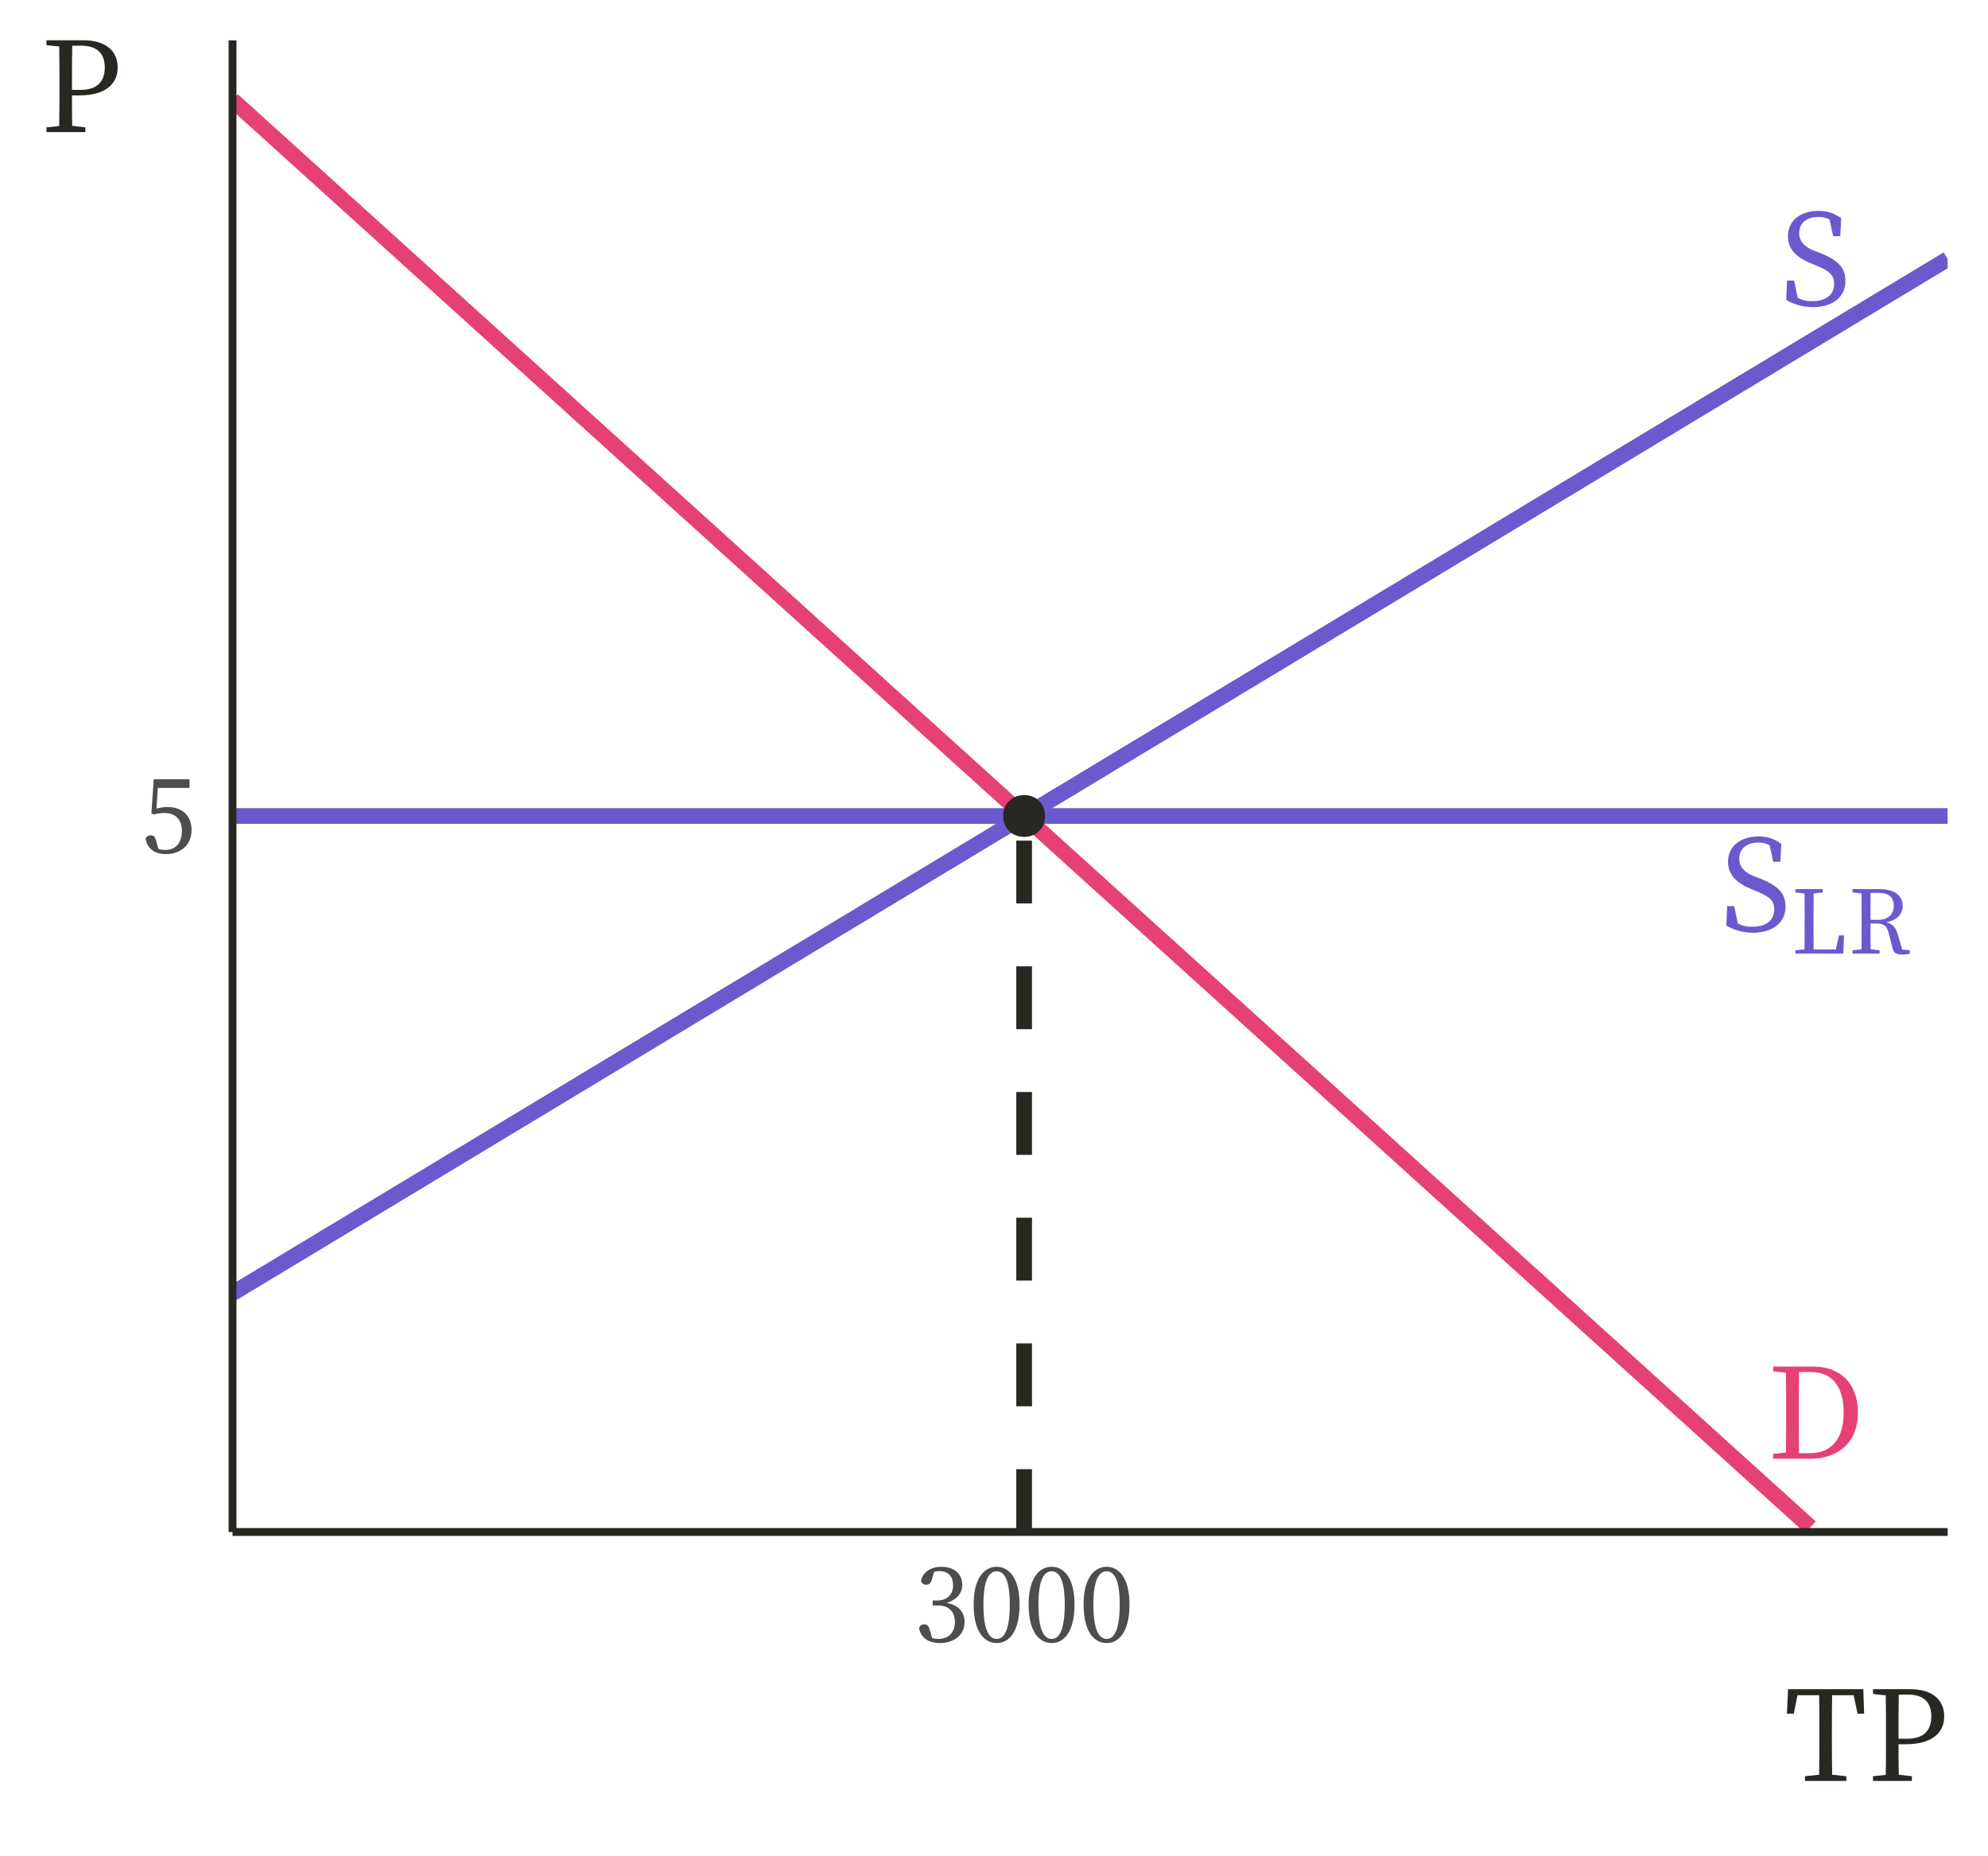
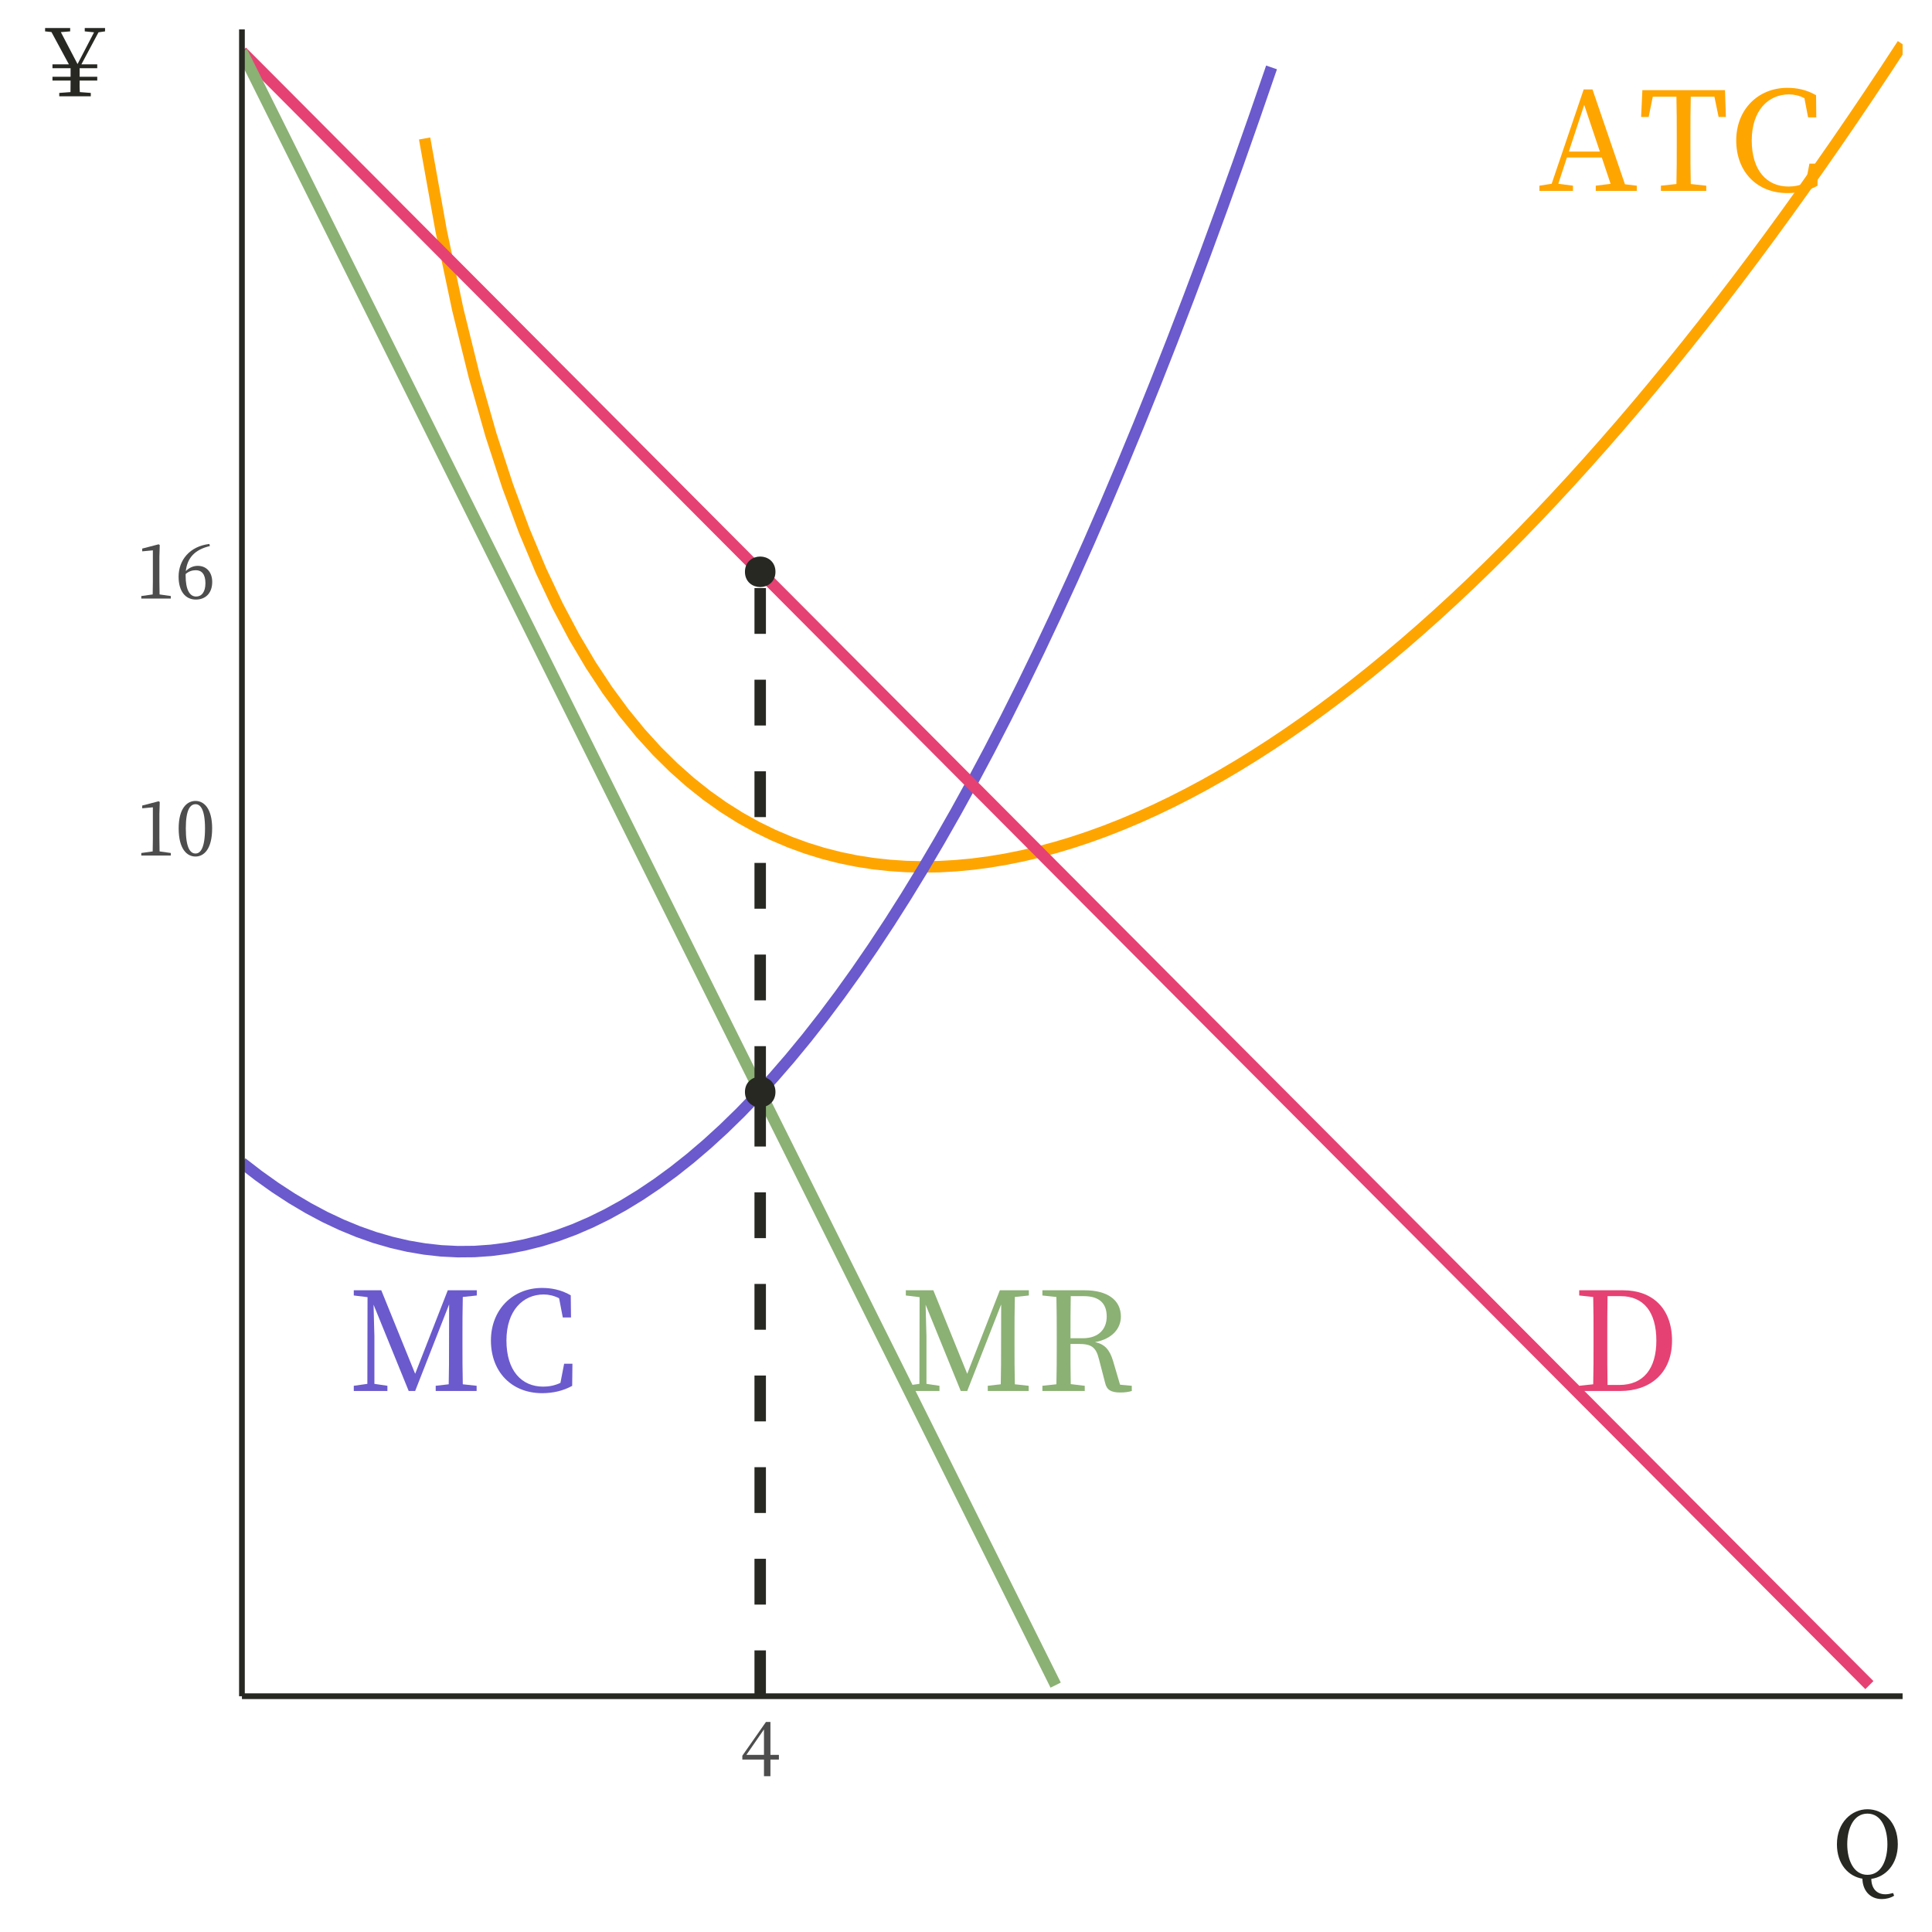
- <svg xmlns="http://www.w3.org/2000/svg" xmlns:xlink="http://www.w3.org/1999/xlink" width="270pt" height="252pt" viewBox="0 0 270 252" version="1.1">
+ <svg xmlns="http://www.w3.org/2000/svg" xmlns:xlink="http://www.w3.org/1999/xlink" width="360pt" height="360pt" viewBox="0 0 360 360" version="1.1">
  <defs>
    <g>
      <symbol overflow="visible" id="glyph0-0">
-         <path style="stroke:none;" d="M 1.703 2.047 L 15.375 2.047 L 15.375 -15.031 L 1.703 -15.031 Z M 8.547 -7.188 L 3.109 -14.172 L 13.969 -14.172 Z M 9.078 -6.484 L 14.516 -13.469 L 14.516 0.5 Z M 3.109 1.203 L 8.547 -5.797 L 13.969 1.203 Z M 2.562 -13.469 L 8 -6.484 L 2.562 0.5 Z M 2.562 -13.469 " />
+         <path style="stroke:none;" d="M 2.562 3.078 L 23.047 3.078 L 23.047 -22.531 L 2.562 -22.531 Z M 12.812 -10.781 L 4.656 -21.25 L 20.953 -21.25 Z M 13.625 -9.734 L 21.766 -20.203 L 21.766 0.75 Z M 4.656 1.797 L 12.812 -8.688 L 20.953 1.797 Z M 3.844 -20.203 L 11.984 -9.734 L 3.844 0.75 Z M 3.844 -20.203 " />
      </symbol>
      <symbol overflow="visible" id="glyph0-1">
-         <path style="stroke:none;" d="M 4.672 -7.359 C 3.328 -7.891 2.562 -8.609 2.562 -9.797 C 2.562 -11.234 3.672 -11.984 5.172 -11.984 C 5.75 -11.984 6.219 -11.891 6.688 -11.609 L 7.172 -9.375 L 8.141 -9.375 L 8.266 -11.812 C 7.453 -12.422 6.453 -12.812 5.188 -12.812 C 2.828 -12.812 1.031 -11.547 1.031 -9.375 C 1.031 -7.5 2.312 -6.422 4.25 -5.641 L 4.953 -5.344 C 6.625 -4.672 7.312 -4.094 7.312 -2.891 C 7.312 -1.359 6.125 -0.547 4.328 -0.547 C 3.516 -0.547 2.953 -0.688 2.359 -1 L 1.875 -3.344 L 0.922 -3.344 L 0.797 -0.719 C 1.656 -0.172 3.016 0.266 4.438 0.266 C 7.031 0.266 8.844 -1.062 8.844 -3.281 C 8.844 -5.031 7.922 -6.078 5.438 -7.078 Z M 4.672 -7.359 " />
+         <path style="stroke:none;" d="M 5.688 -7.328 L 8.547 -16.031 L 11.469 -7.328 Z M 16.141 -1.234 L 10.094 -18.906 L 8.453 -18.906 L 2.484 -1.328 L 0.203 -0.969 L 0.203 0 L 6.453 0 L 6.453 -0.969 L 3.719 -1.328 L 5.328 -6.219 L 11.828 -6.219 L 13.469 -1.312 L 10.703 -0.969 L 10.703 0 L 18.344 0 L 18.344 -0.969 Z M 16.141 -1.234 " />
      </symbol>
      <symbol overflow="visible" id="glyph0-2">
-         <path style="stroke:none;" d="M 4.359 -0.75 C 4.328 -2.438 4.328 -4.156 4.328 -6.047 L 4.328 -6.688 C 4.328 -8.422 4.328 -10.125 4.359 -11.781 L 5.984 -11.781 C 8.812 -11.781 10.422 -9.859 10.422 -6.25 C 10.422 -2.781 8.812 -0.75 5.828 -0.75 Z M 0.844 -12.516 L 0.844 -11.875 L 2.578 -11.688 C 2.609 -10.047 2.609 -8.375 2.609 -6.688 L 2.609 -6.047 C 2.609 -4.156 2.609 -2.469 2.578 -0.844 L 0.844 -0.656 L 0.844 0 L 5.938 0 C 9.672 0 12.359 -2.234 12.359 -6.25 C 12.359 -10.281 9.922 -12.516 6.281 -12.516 Z M 0.844 -12.516 " />
+         <path style="stroke:none;" d="M 14.219 -17.547 L 15 -13.781 L 16.359 -13.781 L 16.188 -18.766 L 0.797 -18.766 L 0.562 -13.781 L 1.969 -13.781 L 2.734 -17.547 L 7.141 -17.547 C 7.203 -15.078 7.203 -12.578 7.203 -10.062 L 7.203 -8.688 C 7.203 -6.172 7.203 -3.719 7.141 -1.281 L 4.25 -0.969 L 4.25 0 L 12.703 0 L 12.703 -0.969 L 9.812 -1.281 C 9.75 -3.734 9.75 -6.219 9.75 -8.688 L 9.75 -10.062 C 9.75 -12.578 9.75 -15.078 9.812 -17.547 Z M 14.219 -17.547 " />
+       </symbol>
+       <symbol overflow="visible" id="glyph0-3">
+         <path style="stroke:none;" d="M 15 -5.078 L 14.312 -1.516 C 13.234 -1 12.141 -0.812 11.094 -0.812 C 7.062 -0.812 4.25 -3.797 4.25 -9.406 C 4.25 -14.984 7.328 -17.984 11.188 -17.984 C 12.141 -17.984 13.094 -17.766 14.062 -17.281 L 14.75 -13.703 L 16.281 -13.703 L 16.234 -17.828 C 14.391 -18.906 12.5 -19.203 10.891 -19.203 C 5.406 -19.203 1.359 -15.141 1.359 -9.406 C 1.359 -3.562 5.219 0.406 10.891 0.406 C 12.875 0.406 14.75 0 16.5 -0.953 L 16.547 -5.078 Z M 15 -5.078 " />
+       </symbol>
+       <symbol overflow="visible" id="glyph0-4">
+         <path style="stroke:none;" d="M 24 -17.797 L 24 -18.766 L 18.594 -18.766 L 12.516 -3.203 L 6.203 -18.766 L 1.078 -18.766 L 1.078 -17.797 L 3.641 -17.484 L 3.609 -1.328 L 1.078 -0.969 L 1.078 0 L 7.344 0 L 7.344 -0.969 L 4.922 -1.328 L 4.922 -10.219 C 4.922 -10.344 4.812 -13.625 4.766 -16.078 L 11.312 0 L 12.516 0 L 18.844 -16.141 L 18.828 -8.609 C 18.828 -6.141 18.828 -3.688 18.766 -1.25 L 16.344 -0.969 L 16.344 0 L 23.969 0 L 23.969 -0.969 L 21.391 -1.25 C 21.328 -3.734 21.328 -6.219 21.328 -8.688 L 21.328 -10.062 C 21.328 -12.578 21.328 -15.078 21.391 -17.516 Z M 24 -17.797 " />
+       </symbol>
+       <symbol overflow="visible" id="glyph0-5">
+         <path style="stroke:none;" d="M 6.531 -1.125 C 6.484 -3.656 6.484 -6.219 6.484 -9.062 L 6.484 -10.031 C 6.484 -12.625 6.484 -15.188 6.531 -17.672 L 8.969 -17.672 C 13.219 -17.672 15.625 -14.781 15.625 -9.375 C 15.625 -4.172 13.219 -1.125 8.734 -1.125 Z M 1.25 -18.766 L 1.25 -17.797 L 3.859 -17.516 C 3.922 -15.062 3.922 -12.547 3.922 -10.031 L 3.922 -9.062 C 3.922 -6.219 3.922 -3.719 3.859 -1.25 L 1.25 -0.969 L 1.25 0 L 8.906 0 C 14.5 0 18.547 -3.359 18.547 -9.375 C 18.547 -15.422 14.875 -18.766 9.422 -18.766 Z M 1.25 -18.766 " />
+       </symbol>
+       <symbol overflow="visible" id="glyph0-6">
+         <path style="stroke:none;" d="M 6.484 -9.828 C 6.484 -12.734 6.484 -15.188 6.531 -17.672 L 8.969 -17.672 C 11.906 -17.672 13.234 -16.281 13.234 -13.875 C 13.234 -11.547 11.75 -9.828 8.766 -9.828 Z M 15.719 -1.172 L 14.422 -5.578 C 13.781 -7.734 12.828 -8.734 11.062 -9.109 C 14.266 -9.688 15.875 -11.656 15.875 -13.859 C 15.875 -16.953 13.375 -18.766 9.109 -18.766 L 1.25 -18.766 L 1.25 -17.797 L 3.859 -17.516 C 3.922 -15.062 3.922 -12.578 3.922 -10.062 L 3.922 -8.688 C 3.922 -6.172 3.922 -3.719 3.859 -1.25 L 1.25 -0.969 L 1.25 0 L 9.141 0 L 9.141 -0.969 L 6.531 -1.281 C 6.484 -3.688 6.484 -6.141 6.484 -8.766 L 7.969 -8.766 C 10.297 -8.766 11.219 -8.25 11.781 -5.969 L 12.938 -1.516 C 13.234 -0.203 14.031 0.281 15.781 0.281 C 16.641 0.281 17.359 0.172 17.906 0 L 17.906 -0.969 Z M 15.719 -1.172 " />
      </symbol>
      <symbol overflow="visible" id="glyph1-0">
-         <path style="stroke:none;" d="M 1.188 1.438 L 10.75 1.438 L 10.75 -10.516 L 1.188 -10.516 Z M 5.969 -5.031 L 2.172 -9.922 L 9.781 -9.922 Z M 6.359 -4.547 L 10.156 -9.438 L 10.156 0.344 Z M 2.172 0.844 L 5.969 -4.047 L 9.781 0.844 Z M 1.797 -9.438 L 5.594 -4.547 L 1.797 0.344 Z M 1.797 -9.438 " />
+         <path style="stroke:none;" d="M 1.359 1.625 L 12.234 1.625 L 12.234 -11.969 L 1.359 -11.969 Z M 6.797 -5.719 L 2.469 -11.281 L 11.125 -11.281 Z M 7.234 -5.172 L 11.547 -10.719 L 11.547 0.391 Z M 2.469 0.953 L 6.797 -4.609 L 11.125 0.953 Z M 2.031 -10.719 L 6.359 -5.172 L 2.031 0.391 Z M 2.031 -10.719 " />
      </symbol>
      <symbol overflow="visible" id="glyph1-1">
-         <path style="stroke:none;" d="M 6.484 -2.469 L 6.062 -0.562 L 3.047 -0.562 C 3.031 -1.703 3.031 -2.844 3.031 -3.844 L 3.031 -4.703 C 3.031 -5.875 3.031 -7.031 3.047 -8.172 L 4.281 -8.312 L 4.281 -8.766 L 0.578 -8.766 L 0.578 -8.312 L 1.812 -8.172 C 1.828 -7.047 1.828 -5.875 1.828 -4.703 L 1.828 -4.016 C 1.828 -2.906 1.828 -1.75 1.812 -0.578 L 0.578 -0.453 L 0.578 0 L 7.078 0 L 7.172 -2.469 Z M 6.484 -2.469 " />
+         <path style="stroke:none;" d="M 4.516 -0.766 C 4.5 -1.547 4.484 -2.359 4.484 -3.141 L 4.484 -7.812 L 4.547 -9.969 L 4.344 -10.109 L 1.281 -9.312 L 1.281 -8.797 L 3.266 -8.984 L 3.266 -3.141 C 3.266 -2.359 3.25 -1.547 3.234 -0.766 L 1.109 -0.469 L 1.109 0 L 6.609 0 L 6.609 -0.469 Z M 4.516 -0.766 " />
      </symbol>
      <symbol overflow="visible" id="glyph1-2">
-         <path style="stroke:none;" d="M 3.031 -4.594 C 3.031 -5.938 3.031 -7.094 3.047 -8.25 L 4.188 -8.25 C 5.562 -8.25 6.188 -7.609 6.188 -6.484 C 6.188 -5.391 5.484 -4.594 4.094 -4.594 Z M 7.344 -0.547 L 6.734 -2.609 C 6.438 -3.609 5.984 -4.078 5.156 -4.25 C 6.656 -4.516 7.406 -5.438 7.406 -6.469 C 7.406 -7.906 6.234 -8.766 4.25 -8.766 L 0.578 -8.766 L 0.578 -8.312 L 1.812 -8.172 C 1.828 -7.031 1.828 -5.875 1.828 -4.703 L 1.828 -4.047 C 1.828 -2.875 1.828 -1.734 1.812 -0.578 L 0.578 -0.453 L 0.578 0 L 4.266 0 L 4.266 -0.453 L 3.047 -0.594 C 3.031 -1.719 3.031 -2.875 3.031 -4.094 L 3.719 -4.094 C 4.812 -4.094 5.234 -3.844 5.5 -2.781 L 6.031 -0.703 C 6.188 -0.094 6.547 0.125 7.359 0.125 C 7.766 0.125 8.109 0.078 8.359 0 L 8.359 -0.453 Z M 7.344 -0.547 " />
+         <path style="stroke:none;" d="M 1.938 -5.062 C 1.938 -8.625 2.797 -9.562 3.75 -9.562 C 4.656 -9.562 5.516 -8.625 5.516 -5.062 C 5.516 -1.359 4.656 -0.375 3.75 -0.375 C 2.797 -0.375 1.938 -1.344 1.938 -5.062 Z M 3.75 -10.172 C 2.141 -10.172 0.609 -8.781 0.609 -5.062 C 0.609 -1.203 2.141 0.188 3.75 0.188 C 5.312 0.188 6.844 -1.203 6.844 -5.062 C 6.844 -8.781 5.312 -10.172 3.75 -10.172 Z M 3.75 -10.172 " />
+       </symbol>
+       <symbol overflow="visible" id="glyph1-3">
+         <path style="stroke:none;" d="M 1.906 -4.562 C 2.484 -5.094 3.188 -5.281 3.812 -5.281 C 4.875 -5.281 5.594 -4.547 5.594 -2.875 C 5.594 -1.203 4.875 -0.375 3.859 -0.375 C 2.641 -0.375 1.906 -1.688 1.906 -4.266 Z M 6.328 -10.172 C 2.656 -9.734 0.594 -7.156 0.594 -4.078 C 0.594 -1.406 1.828 0.188 3.812 0.188 C 5.609 0.188 6.859 -1 6.859 -3.094 C 6.859 -4.922 5.781 -6.094 4.156 -6.094 C 3.344 -6.094 2.562 -5.75 1.938 -5.109 C 2.203 -7.547 3.578 -9.109 6.422 -9.781 Z M 6.328 -10.172 " />
+       </symbol>
+       <symbol overflow="visible" id="glyph1-4">
+         <path style="stroke:none;" d="M 1.156 -3.969 L 4.438 -8.719 L 4.438 -3.969 Z M 7.219 -3.969 L 5.641 -3.969 L 5.641 -10.109 L 4.812 -10.109 L 0.406 -3.812 L 0.406 -3.094 L 4.438 -3.094 L 4.438 0 L 5.641 0 L 5.641 -3.094 L 7.219 -3.094 Z M 7.219 -3.969 " />
      </symbol>
      <symbol overflow="visible" id="glyph2-0">
-         <path style="stroke:none;" d="M 1.359 1.625 L 12.234 1.625 L 12.234 -11.969 L 1.359 -11.969 Z M 6.797 -5.719 L 2.469 -11.281 L 11.125 -11.281 Z M 7.234 -5.172 L 11.547 -10.719 L 11.547 0.391 Z M 2.469 0.953 L 6.797 -4.609 L 11.125 0.953 Z M 2.031 -10.719 L 6.359 -5.172 L 2.031 0.391 Z M 2.031 -10.719 " />
+         <path style="stroke:none;" d="M 1.703 2.047 L 15.297 2.047 L 15.297 -14.953 L 1.703 -14.953 Z M 8.5 -7.156 L 3.094 -14.109 L 13.906 -14.109 Z M 9.047 -6.453 L 14.453 -13.406 L 14.453 0.5 Z M 3.094 1.188 L 8.5 -5.766 L 13.906 1.188 Z M 2.547 -13.406 L 7.953 -6.453 L 2.547 0.5 Z M 2.547 -13.406 " />
      </symbol>
      <symbol overflow="visible" id="glyph2-1">
-         <path style="stroke:none;" d="M 2.25 -8.797 L 6.547 -8.797 L 6.547 -9.969 L 1.688 -9.969 L 1.375 -5.312 L 1.75 -5.203 C 2.234 -5.344 2.719 -5.391 3.188 -5.391 C 4.609 -5.391 5.516 -4.531 5.516 -2.953 C 5.516 -1.391 4.719 -0.375 3.266 -0.375 C 2.938 -0.375 2.641 -0.422 2.328 -0.516 L 2.078 -1.406 C 1.906 -2.141 1.719 -2.359 1.281 -2.359 C 0.953 -2.359 0.688 -2.188 0.578 -1.875 C 0.875 -0.5 1.828 0.188 3.344 0.188 C 5.453 0.188 6.828 -1.125 6.828 -3.078 C 6.828 -5.078 5.5 -6.203 3.578 -6.203 C 3.031 -6.203 2.562 -6.125 2.062 -5.984 Z M 2.25 -8.797 " />
+         <path style="stroke:none;" d="M 2.828 -6.234 C 2.828 -9.156 4 -11.938 6.594 -11.938 C 9.188 -11.938 10.312 -9.156 10.312 -6.234 C 10.312 -3.297 9.188 -0.531 6.594 -0.531 C 4 -0.531 2.828 -3.297 2.828 -6.234 Z M 11.375 2.859 C 10.797 3.016 10.359 3.094 9.938 3.094 C 8.344 3.094 7.344 2.062 7.312 0.219 C 9.969 -0.141 12.25 -2.484 12.25 -6.234 C 12.25 -10.438 9.484 -12.75 6.594 -12.75 C 3.672 -12.75 0.906 -10.312 0.906 -6.234 C 0.906 -2.469 3.094 -0.234 5.656 0.188 C 5.688 2.234 6.938 3.984 9.281 3.984 C 10.047 3.984 10.906 3.781 11.562 3.359 Z M 11.375 2.859 " />
      </symbol>
      <symbol overflow="visible" id="glyph2-2">
-         <path style="stroke:none;" d="M 2.703 -9.5 C 2.984 -9.562 3.219 -9.578 3.422 -9.578 C 4.594 -9.578 5.281 -8.906 5.281 -7.672 C 5.281 -6.328 4.438 -5.594 3.094 -5.594 L 2.516 -5.594 L 2.516 -4.922 L 3.219 -4.922 C 4.75 -4.922 5.531 -4.047 5.531 -2.672 C 5.531 -1.312 4.719 -0.375 3.297 -0.375 C 3.016 -0.375 2.734 -0.406 2.438 -0.484 L 2.188 -1.375 C 2.016 -2.047 1.828 -2.359 1.375 -2.359 C 1.062 -2.359 0.812 -2.203 0.656 -1.875 C 0.922 -0.438 2.031 0.188 3.5 0.188 C 5.484 0.188 6.844 -1 6.844 -2.641 C 6.844 -3.969 6.078 -4.969 4.422 -5.266 C 5.781 -5.688 6.531 -6.594 6.531 -7.734 C 6.531 -9.188 5.438 -10.172 3.719 -10.172 C 2.344 -10.172 1.203 -9.547 0.922 -8.25 C 1.062 -7.875 1.312 -7.734 1.625 -7.734 C 2.094 -7.734 2.297 -8.016 2.453 -8.625 Z M 2.703 -9.5 " />
-       </symbol>
-       <symbol overflow="visible" id="glyph2-3">
-         <path style="stroke:none;" d="M 1.938 -5.062 C 1.938 -8.625 2.797 -9.562 3.75 -9.562 C 4.656 -9.562 5.516 -8.625 5.516 -5.062 C 5.516 -1.359 4.656 -0.375 3.75 -0.375 C 2.797 -0.375 1.938 -1.344 1.938 -5.062 Z M 3.75 -10.172 C 2.141 -10.172 0.609 -8.781 0.609 -5.062 C 0.609 -1.203 2.141 0.188 3.75 0.188 C 5.312 0.188 6.844 -1.203 6.844 -5.062 C 6.844 -8.781 5.312 -10.172 3.75 -10.172 Z M 3.75 -10.172 " />
-       </symbol>
-       <symbol overflow="visible" id="glyph3-0">
-         <path style="stroke:none;" d="M 1.703 2.047 L 15.297 2.047 L 15.297 -14.953 L 1.703 -14.953 Z M 8.5 -7.156 L 3.094 -14.109 L 13.906 -14.109 Z M 9.047 -6.453 L 14.453 -13.406 L 14.453 0.5 Z M 3.094 1.188 L 8.5 -5.766 L 13.906 1.188 Z M 2.547 -13.406 L 7.953 -6.453 L 2.547 0.5 Z M 2.547 -13.406 " />
-       </symbol>
-       <symbol overflow="visible" id="glyph3-1">
-         <path style="stroke:none;" d="M 9.438 -11.641 L 9.969 -9.141 L 10.859 -9.141 L 10.75 -12.469 L 0.531 -12.469 L 0.375 -9.141 L 1.312 -9.141 L 1.812 -11.641 L 4.75 -11.641 C 4.781 -10.016 4.781 -8.344 4.781 -6.688 L 4.781 -5.766 C 4.781 -4.094 4.781 -2.469 4.75 -0.844 L 2.828 -0.641 L 2.828 0 L 8.438 0 L 8.438 -0.641 L 6.516 -0.844 C 6.484 -2.484 6.484 -4.125 6.484 -5.766 L 6.484 -6.688 C 6.484 -8.344 6.484 -10.016 6.516 -11.641 Z M 9.438 -11.641 " />
-       </symbol>
-       <symbol overflow="visible" id="glyph3-2">
-         <path style="stroke:none;" d="M 5.531 -11.734 C 7.75 -11.734 8.75 -10.656 8.75 -8.766 C 8.75 -6.969 7.812 -5.734 5.484 -5.734 L 4.297 -5.734 L 4.297 -6.688 C 4.297 -8.375 4.297 -10.078 4.328 -11.734 Z M 5.281 -4.984 C 9.047 -4.984 10.5 -6.703 10.5 -8.766 C 10.5 -10.984 8.953 -12.469 5.828 -12.469 L 0.828 -12.469 L 0.828 -11.812 L 2.562 -11.625 C 2.594 -10 2.594 -8.344 2.594 -6.688 L 2.594 -5.766 C 2.594 -4.094 2.594 -2.469 2.562 -0.828 L 0.828 -0.641 L 0.828 0 L 6.109 0 L 6.109 -0.641 L 4.328 -0.844 C 4.297 -2.266 4.297 -3.609 4.297 -4.984 Z M 5.281 -4.984 " />
+         <path style="stroke:none;" d="M 14.094 -12.094 L 14.094 -12.719 L 10.312 -12.719 L 10.312 -12.094 L 12.047 -11.922 L 8.969 -6 L 5.859 -11.953 L 7.594 -12.094 L 7.594 -12.719 L 2.922 -12.719 L 2.922 -12.094 L 4.109 -11.969 L 7.359 -5.953 L 4.297 -5.953 L 4.297 -5.234 L 7.672 -5.234 L 7.672 -3.641 L 4.297 -3.641 L 4.297 -2.922 L 7.672 -2.922 C 7.672 -2.172 7.672 -1.672 7.656 -0.781 L 5.562 -0.625 L 5.562 0 L 11.438 0 L 11.438 -0.625 L 9.391 -0.781 C 9.344 -1.656 9.344 -2.172 9.359 -2.922 L 12.641 -2.922 L 12.641 -3.641 L 9.359 -3.641 L 9.359 -5.234 L 12.641 -5.234 L 12.641 -5.953 L 9.688 -5.953 L 12.875 -11.922 Z M 14.094 -12.094 " />
      </symbol>
    </g>
    <clipPath id="clip1">
-       <path d="M 31.582 34 L 264.52 34 L 264.52 177 L 31.582 177 Z M 31.582 34 " />
+       <path d="M 78 7 L 354.52 7 L 354.52 163 L 78 163 Z M 78 7 " />
    </clipPath>
    <clipPath id="clip2">
-       <path d="M 31.582 109 L 264.52 109 L 264.52 112 L 31.582 112 Z M 31.582 109 " />
+       <path d="M 45.082 11 L 238 11 L 238 235 L 45.082 235 Z M 45.082 11 " />
    </clipPath>
    <clipPath id="clip3">
-       <path d="M 31.582 12 L 247 12 L 247 208.066 L 31.582 208.066 Z M 31.582 12 " />
+       <path d="M 45.082 8 L 350 8 L 350 316 L 45.082 316 Z M 45.082 8 " />
    </clipPath>
    <clipPath id="clip4">
-       <path d="M 138 109 L 141 109 L 141 208.066 L 138 208.066 Z M 138 109 " />
+       <path d="M 45.082 8 L 198 8 L 198 316 L 45.082 316 Z M 45.082 8 " />
+     </clipPath>
+     <clipPath id="clip5">
+       <path d="M 140 202 L 143 202 L 143 316.066 L 140 316.066 Z M 140 202 " />
    </clipPath>
  </defs>
-   <g id="surface4194">
-     <rect x="0" y="0" width="270" height="252" style="fill:rgb(100%,100%,100%);fill-opacity:1;stroke:none;" />
+   <g id="surface189">
+     <rect x="0" y="0" width="360" height="360" style="fill:rgb(100%,100%,100%);fill-opacity:1;stroke:none;" />
    <g clip-path="url(#clip1)" clip-rule="nonzero">
-       <path style="fill:none;stroke-width:2.134;stroke-linecap:butt;stroke-linejoin:round;stroke:rgb(41.569%,35.294%,80.392%);stroke-opacity:1;stroke-miterlimit:10;" d="M 31.582 175.652 L 33.91 174.246 L 36.242 172.844 L 38.57 171.438 L 40.898 170.035 L 43.23 168.629 L 45.559 167.223 L 47.887 165.82 L 50.219 164.414 L 52.547 163.012 L 54.875 161.605 L 57.207 160.203 L 61.863 157.391 L 64.195 155.988 L 66.523 154.582 L 68.852 153.18 L 71.18 151.773 L 73.512 150.371 L 78.168 147.559 L 80.5 146.156 L 82.828 144.75 L 85.156 143.348 L 87.488 141.941 L 89.816 140.535 L 92.145 139.133 L 94.477 137.727 L 96.805 136.324 L 99.133 134.918 L 101.465 133.516 L 106.121 130.703 L 108.453 129.301 L 110.781 127.895 L 113.109 126.492 L 115.441 125.086 L 117.77 123.684 L 120.098 122.277 L 122.43 120.871 L 124.758 119.469 L 127.086 118.062 L 129.418 116.66 L 134.074 113.848 L 136.406 112.445 L 138.734 111.039 L 141.062 109.637 L 143.391 108.23 L 145.723 106.828 L 150.379 104.016 L 152.711 102.613 L 155.039 101.207 L 157.367 99.805 L 159.699 98.398 L 162.027 96.996 L 164.355 95.59 L 166.688 94.184 L 169.016 92.781 L 171.344 91.375 L 173.676 89.973 L 176.004 88.566 L 178.332 87.164 L 180.664 85.758 L 182.992 84.352 L 185.32 82.949 L 187.652 81.543 L 189.98 80.141 L 192.309 78.734 L 194.641 77.328 L 196.969 75.926 L 199.297 74.52 L 201.629 73.117 L 203.957 71.711 L 206.285 70.309 L 208.617 68.902 L 210.945 67.496 L 213.273 66.094 L 215.602 64.688 L 217.934 63.285 L 220.262 61.879 L 222.59 60.477 L 224.922 59.07 L 227.25 57.664 L 229.578 56.262 L 231.91 54.855 L 234.238 53.453 L 236.566 52.047 L 238.898 50.645 L 243.555 47.832 L 245.887 46.43 L 248.215 45.023 L 250.543 43.621 L 252.875 42.215 L 255.203 40.809 L 257.531 39.406 L 259.863 38 L 262.191 36.598 L 264.52 35.191 " />
+       <path style="fill:none;stroke-width:2.134;stroke-linecap:butt;stroke-linejoin:round;stroke:rgb(100%,64.706%,0%);stroke-opacity:1;stroke-miterlimit:10;" d="M 79.121 25.805 L 82.215 43.062 L 85.309 57.688 L 88.406 70.227 L 91.5 81.086 L 94.594 90.566 L 97.688 98.902 L 100.781 106.277 L 103.875 112.828 L 106.973 118.672 L 110.066 123.898 L 113.16 128.586 L 116.254 132.797 L 119.348 136.578 L 122.441 139.98 L 125.539 143.035 L 128.633 145.777 L 131.727 148.234 L 134.82 150.426 L 137.914 152.375 L 141.008 154.098 L 144.102 155.609 L 147.199 156.926 L 150.293 158.055 L 153.387 159.012 L 156.48 159.801 L 159.574 160.434 L 162.668 160.918 L 165.766 161.258 L 168.859 161.461 L 171.953 161.535 L 175.047 161.484 L 178.141 161.309 L 181.234 161.016 L 184.332 160.609 L 187.426 160.094 L 190.52 159.469 L 193.613 158.738 L 196.707 157.906 L 199.801 156.977 L 202.895 155.949 L 205.992 154.824 L 209.086 153.605 L 212.18 152.297 L 215.273 150.898 L 218.367 149.41 L 221.461 147.836 L 224.559 146.172 L 227.652 144.426 L 230.746 142.598 L 233.84 140.684 L 236.934 138.691 L 240.027 136.617 L 243.125 134.461 L 246.219 132.23 L 249.312 129.918 L 252.406 127.527 L 255.5 125.062 L 258.594 122.52 L 261.688 119.902 L 264.785 117.211 L 267.879 114.445 L 270.973 111.602 L 274.066 108.688 L 277.16 105.699 L 280.254 102.641 L 283.352 99.508 L 286.445 96.305 L 289.539 93.031 L 292.633 89.684 L 295.727 86.266 L 298.82 82.777 L 301.918 79.219 L 305.012 75.594 L 308.105 71.895 L 311.199 68.129 L 314.293 64.293 L 317.387 60.387 L 320.484 56.414 L 323.578 52.375 L 326.672 48.266 L 329.766 44.086 L 332.859 39.84 L 335.953 35.527 L 339.047 31.148 L 342.145 26.699 L 345.238 22.188 L 348.332 17.605 L 351.426 12.957 L 354.52 8.238 " />
+     </g>
+     <g style="fill:rgb(100%,64.706%,0%);fill-opacity:1;">
+       <use xlink:href="#glyph0-1" x="286.645" y="35.57" />
+       <use xlink:href="#glyph0-2" x="305.236" y="35.57" />
+       <use xlink:href="#glyph0-3" x="322.162" y="35.57" />
+     </g>
+     <g clip-path="url(#clip2)" clip-rule="nonzero">
+       <path style="fill:none;stroke-width:2.134;stroke-linecap:butt;stroke-linejoin:round;stroke:rgb(41.569%,35.294%,80.392%);stroke-opacity:1;stroke-miterlimit:10;" d="M 45.082 216.68 L 48.18 219.07 L 51.273 221.273 L 54.367 223.293 L 57.461 225.125 L 60.555 226.773 L 63.648 228.23 L 66.742 229.504 L 69.84 230.594 L 72.934 231.492 L 76.027 232.207 L 79.121 232.734 L 82.215 233.078 L 85.309 233.23 L 88.406 233.203 L 91.5 232.984 L 94.594 232.582 L 97.688 231.988 L 100.781 231.215 L 103.875 230.25 L 106.973 229.102 L 110.066 227.766 L 113.16 226.246 L 116.254 224.535 L 119.348 222.641 L 122.441 220.559 L 125.539 218.293 L 128.633 215.84 L 131.727 213.199 L 134.82 210.375 L 137.914 207.359 L 141.008 204.16 L 144.102 200.777 L 147.199 197.203 L 150.293 193.445 L 153.387 189.5 L 156.48 185.371 L 159.574 181.055 L 162.668 176.551 L 165.766 171.859 L 168.859 166.984 L 171.953 161.922 L 175.047 156.672 L 178.141 151.238 L 181.234 145.617 L 184.332 139.809 L 187.426 133.812 L 190.52 127.633 L 193.613 121.266 L 196.707 114.711 L 199.801 107.973 L 202.895 101.047 L 205.992 93.934 L 209.086 86.637 L 212.18 79.152 L 215.273 71.48 L 218.367 63.621 L 221.461 55.578 L 224.559 47.348 L 227.652 38.93 L 230.746 30.328 L 233.84 21.535 L 236.934 12.562 " />
    </g>
    <g style="fill:rgb(41.569%,35.294%,80.392%);fill-opacity:1;">
-       <use xlink:href="#glyph0-1" x="241.797" y="41.449" />
-     </g>
-     <g clip-path="url(#clip2)" clip-rule="nonzero">
-       <path style="fill:none;stroke-width:2.134;stroke-linecap:butt;stroke-linejoin:round;stroke:rgb(41.569%,35.294%,80.392%);stroke-opacity:1;stroke-miterlimit:10;" d="M 31.582 110.824 L 264.52 110.824 " />
-     </g>
-     <g style="fill:rgb(41.569%,35.294%,80.392%);fill-opacity:1;">
-       <use xlink:href="#glyph0-1" x="233.66" y="126.414" />
-     </g>
-     <g style="fill:rgb(41.569%,35.294%,80.392%);fill-opacity:1;">
-       <use xlink:href="#glyph1-1" x="243.27" y="129.516" />
-     </g>
-     <g style="fill:rgb(41.569%,35.294%,80.392%);fill-opacity:1;">
-       <use xlink:href="#glyph1-2" x="251.012" y="129.516" />
+       <use xlink:href="#glyph0-4" x="64.844" y="259.191" />
+       <use xlink:href="#glyph0-3" x="90.118" y="259.191" />
    </g>
    <g clip-path="url(#clip3)" clip-rule="nonzero">
-       <path style="fill:none;stroke-width:2.134;stroke-linecap:butt;stroke-linejoin:round;stroke:rgb(90.196%,25.49%,45.098%);stroke-opacity:1;stroke-miterlimit:10;" d="M 31.582 13.582 L 33.91 15.691 L 36.242 17.797 L 38.57 19.902 L 40.898 22.012 L 43.23 24.117 L 45.559 26.223 L 47.887 28.332 L 50.219 30.438 L 52.547 32.547 L 54.875 34.652 L 57.207 36.758 L 59.535 38.867 L 61.863 40.973 L 64.195 43.078 L 66.523 45.188 L 71.18 49.398 L 73.512 51.508 L 75.84 53.613 L 78.168 55.723 L 80.5 57.828 L 82.828 59.934 L 85.156 62.043 L 87.488 64.148 L 89.816 66.254 L 92.145 68.363 L 94.477 70.469 L 96.805 72.574 L 99.133 74.684 L 101.465 76.789 L 103.793 78.898 L 106.121 81.004 L 108.453 83.109 L 110.781 85.219 L 113.109 87.324 L 115.441 89.43 L 117.77 91.539 L 120.098 93.645 L 122.43 95.75 L 124.758 97.859 L 127.086 99.965 L 129.418 102.074 L 134.074 106.285 L 136.406 108.395 L 141.062 112.605 L 143.391 114.715 L 145.723 116.82 L 148.051 118.93 L 150.379 121.035 L 152.711 123.141 L 155.039 125.25 L 157.367 127.355 L 159.699 129.461 L 162.027 131.57 L 164.355 133.676 L 166.688 135.781 L 169.016 137.891 L 171.344 139.996 L 173.676 142.105 L 178.332 146.316 L 180.664 148.426 L 185.32 152.637 L 187.652 154.746 L 192.309 158.957 L 194.641 161.066 L 196.969 163.172 L 199.297 165.281 L 201.629 167.387 L 203.957 169.492 L 206.285 171.602 L 208.617 173.707 L 210.945 175.812 L 213.273 177.922 L 215.602 180.027 L 217.934 182.133 L 220.262 184.242 L 222.59 186.348 L 224.922 188.457 L 229.578 192.668 L 231.91 194.777 L 236.566 198.988 L 238.898 201.098 L 243.555 205.309 L 245.887 207.418 " />
+       <path style="fill:none;stroke-width:2.134;stroke-linecap:butt;stroke-linejoin:round;stroke:rgb(90.196%,25.49%,45.098%);stroke-opacity:1;stroke-miterlimit:10;" d="M 45.082 9.621 L 48.18 12.727 L 63.648 28.254 L 66.742 31.363 L 69.84 34.469 L 85.309 49.996 L 88.406 53.102 L 94.594 59.312 L 97.688 62.422 L 103.875 68.633 L 106.973 71.738 L 122.441 87.266 L 125.539 90.371 L 128.633 93.48 L 144.102 109.008 L 147.199 112.113 L 153.387 118.324 L 156.48 121.434 L 162.668 127.645 L 165.766 130.75 L 181.234 146.277 L 184.332 149.383 L 187.426 152.492 L 202.895 168.02 L 205.992 171.125 L 215.273 180.441 L 218.367 183.551 L 221.461 186.656 L 224.559 189.762 L 240.027 205.289 L 243.125 208.395 L 246.219 211.5 L 249.312 214.609 L 261.688 227.031 L 264.785 230.137 L 277.16 242.559 L 280.254 245.668 L 283.352 248.773 L 298.82 264.301 L 301.918 267.406 L 308.105 273.617 L 311.199 276.727 L 317.387 282.938 L 320.484 286.043 L 339.047 304.676 L 342.145 307.785 L 348.332 313.996 " />
+     </g>
+     <g clip-path="url(#clip4)" clip-rule="nonzero">
+       <path style="fill:none;stroke-width:2.134;stroke-linecap:butt;stroke-linejoin:round;stroke:rgb(54.51%,69.412%,45.49%);stroke-opacity:1;stroke-miterlimit:10;" d="M 45.082 9.621 L 48.18 15.832 L 54.367 28.254 L 57.461 34.469 L 66.742 53.102 L 69.84 59.312 L 72.934 65.527 L 85.309 90.371 L 88.406 96.586 L 97.688 115.219 L 100.781 121.434 L 103.875 127.645 L 106.973 133.855 L 113.16 146.277 L 116.254 152.492 L 122.441 164.914 L 125.539 171.125 L 128.633 177.336 L 131.727 183.551 L 144.102 208.395 L 147.199 214.609 L 159.574 239.453 L 162.668 245.668 L 165.766 251.879 L 175.047 270.512 L 178.141 276.727 L 181.234 282.938 L 184.332 289.148 L 190.52 301.57 L 193.613 307.785 L 196.707 313.996 " />
    </g>
    <g style="fill:rgb(90.196%,25.49%,45.098%);fill-opacity:1;">
-       <use xlink:href="#glyph0-2" x="239.977" y="198.117" />
+       <use xlink:href="#glyph0-5" x="293.012" y="259.191" />
    </g>
-     <path style="fill-rule:nonzero;fill:rgb(15.294%,15.686%,13.333%);fill-opacity:1;stroke-width:0.709;stroke-linecap:round;stroke-linejoin:round;stroke:rgb(15.294%,15.686%,13.333%);stroke-opacity:1;stroke-miterlimit:10;" d="M 141.582 110.824 C 141.582 114.141 136.605 114.141 136.605 110.824 C 136.605 107.508 141.582 107.508 141.582 110.824 " />
-     <g clip-path="url(#clip4)" clip-rule="nonzero">
-       <path style="fill:none;stroke-width:2.134;stroke-linecap:butt;stroke-linejoin:round;stroke:rgb(15.294%,15.686%,13.333%);stroke-opacity:1;stroke-dasharray:8.536,8.536;stroke-miterlimit:10;" d="M 139.094 208.066 L 139.094 110.824 " />
+     <g style="fill:rgb(54.51%,69.412%,45.49%);fill-opacity:1;">
+       <use xlink:href="#glyph0-4" x="167.711" y="259.191" />
+       <use xlink:href="#glyph0-6" x="192.986" y="259.191" />
    </g>
-     <path style="fill:none;stroke-width:1.067;stroke-linecap:butt;stroke-linejoin:round;stroke:rgb(15.294%,15.686%,13.333%);stroke-opacity:1;stroke-miterlimit:10;" d="M 31.582 208.066 L 31.582 5.48 " />
+     <path style="fill-rule:nonzero;fill:rgb(15.294%,15.686%,13.333%);fill-opacity:1;stroke-width:0.709;stroke-linecap:round;stroke-linejoin:round;stroke:rgb(15.294%,15.686%,13.333%);stroke-opacity:1;stroke-miterlimit:10;" d="M 144.141 203.473 C 144.141 206.793 139.164 206.793 139.164 203.473 C 139.164 200.156 144.141 200.156 144.141 203.473 " />
+     <g clip-path="url(#clip5)" clip-rule="nonzero">
+       <path style="fill:none;stroke-width:2.134;stroke-linecap:butt;stroke-linejoin:round;stroke:rgb(15.294%,15.686%,13.333%);stroke-opacity:1;stroke-dasharray:8.536,8.536;stroke-miterlimit:10;" d="M 141.652 316.066 L 141.652 203.473 " />
+     </g>
+     <path style="fill-rule:nonzero;fill:rgb(15.294%,15.686%,13.333%);fill-opacity:1;stroke-width:0.709;stroke-linecap:round;stroke-linejoin:round;stroke:rgb(15.294%,15.686%,13.333%);stroke-opacity:1;stroke-miterlimit:10;" d="M 144.141 106.547 C 144.141 109.863 139.164 109.863 139.164 106.547 C 139.164 103.23 144.141 103.23 144.141 106.547 " />
+     <path style="fill:none;stroke-width:2.134;stroke-linecap:butt;stroke-linejoin:round;stroke:rgb(15.294%,15.686%,13.333%);stroke-opacity:1;stroke-dasharray:8.536,8.536;stroke-miterlimit:10;" d="M 141.652 203.473 L 141.652 106.547 " />
+     <path style="fill:none;stroke-width:1.067;stroke-linecap:butt;stroke-linejoin:round;stroke:rgb(15.294%,15.686%,13.333%);stroke-opacity:1;stroke-miterlimit:10;" d="M 45.082 316.066 L 45.082 5.48 " />
    <g style="fill:rgb(30.196%,30.196%,30.196%);fill-opacity:1;">
-       <use xlink:href="#glyph2-1" x="19.188" y="115.809" />
+       <use xlink:href="#glyph1-1" x="25.219" y="159.414" />
+       <use xlink:href="#glyph1-2" x="32.685" y="159.414" />
    </g>
-     <path style="fill:none;stroke-width:1.067;stroke-linecap:butt;stroke-linejoin:round;stroke:rgb(15.294%,15.686%,13.333%);stroke-opacity:1;stroke-miterlimit:10;" d="M 31.582 208.066 L 264.52 208.066 " />
    <g style="fill:rgb(30.196%,30.196%,30.196%);fill-opacity:1;">
-       <use xlink:href="#glyph2-2" x="124.16" y="222.965" />
-       <use xlink:href="#glyph2-3" x="131.627" y="222.965" />
-       <use xlink:href="#glyph2-3" x="139.093" y="222.965" />
-       <use xlink:href="#glyph2-3" x="146.559" y="222.965" />
+       <use xlink:href="#glyph1-1" x="25.219" y="111.531" />
+       <use xlink:href="#glyph1-3" x="32.685" y="111.531" />
+     </g>
+     <path style="fill:none;stroke-width:1.067;stroke-linecap:butt;stroke-linejoin:round;stroke:rgb(15.294%,15.686%,13.333%);stroke-opacity:1;stroke-miterlimit:10;" d="M 45.082 316.066 L 354.52 316.066 " />
+     <g style="fill:rgb(30.196%,30.196%,30.196%);fill-opacity:1;">
+       <use xlink:href="#glyph1-4" x="137.918" y="330.965" />
    </g>
    <g style="fill:rgb(15.294%,15.686%,13.333%);fill-opacity:1;">
-       <use xlink:href="#glyph3-1" x="242.316" y="241.879" />
-       <use xlink:href="#glyph3-2" x="253.553" y="241.879" />
+       <use xlink:href="#glyph2-1" x="341.379" y="349.879" />
    </g>
    <g style="fill:rgb(15.294%,15.686%,13.333%);fill-opacity:1;">
-       <use xlink:href="#glyph3-2" x="5.48" y="17.941" />
+       <use xlink:href="#glyph2-2" x="5.48" y="17.941" />
    </g>
  </g>
</svg>
